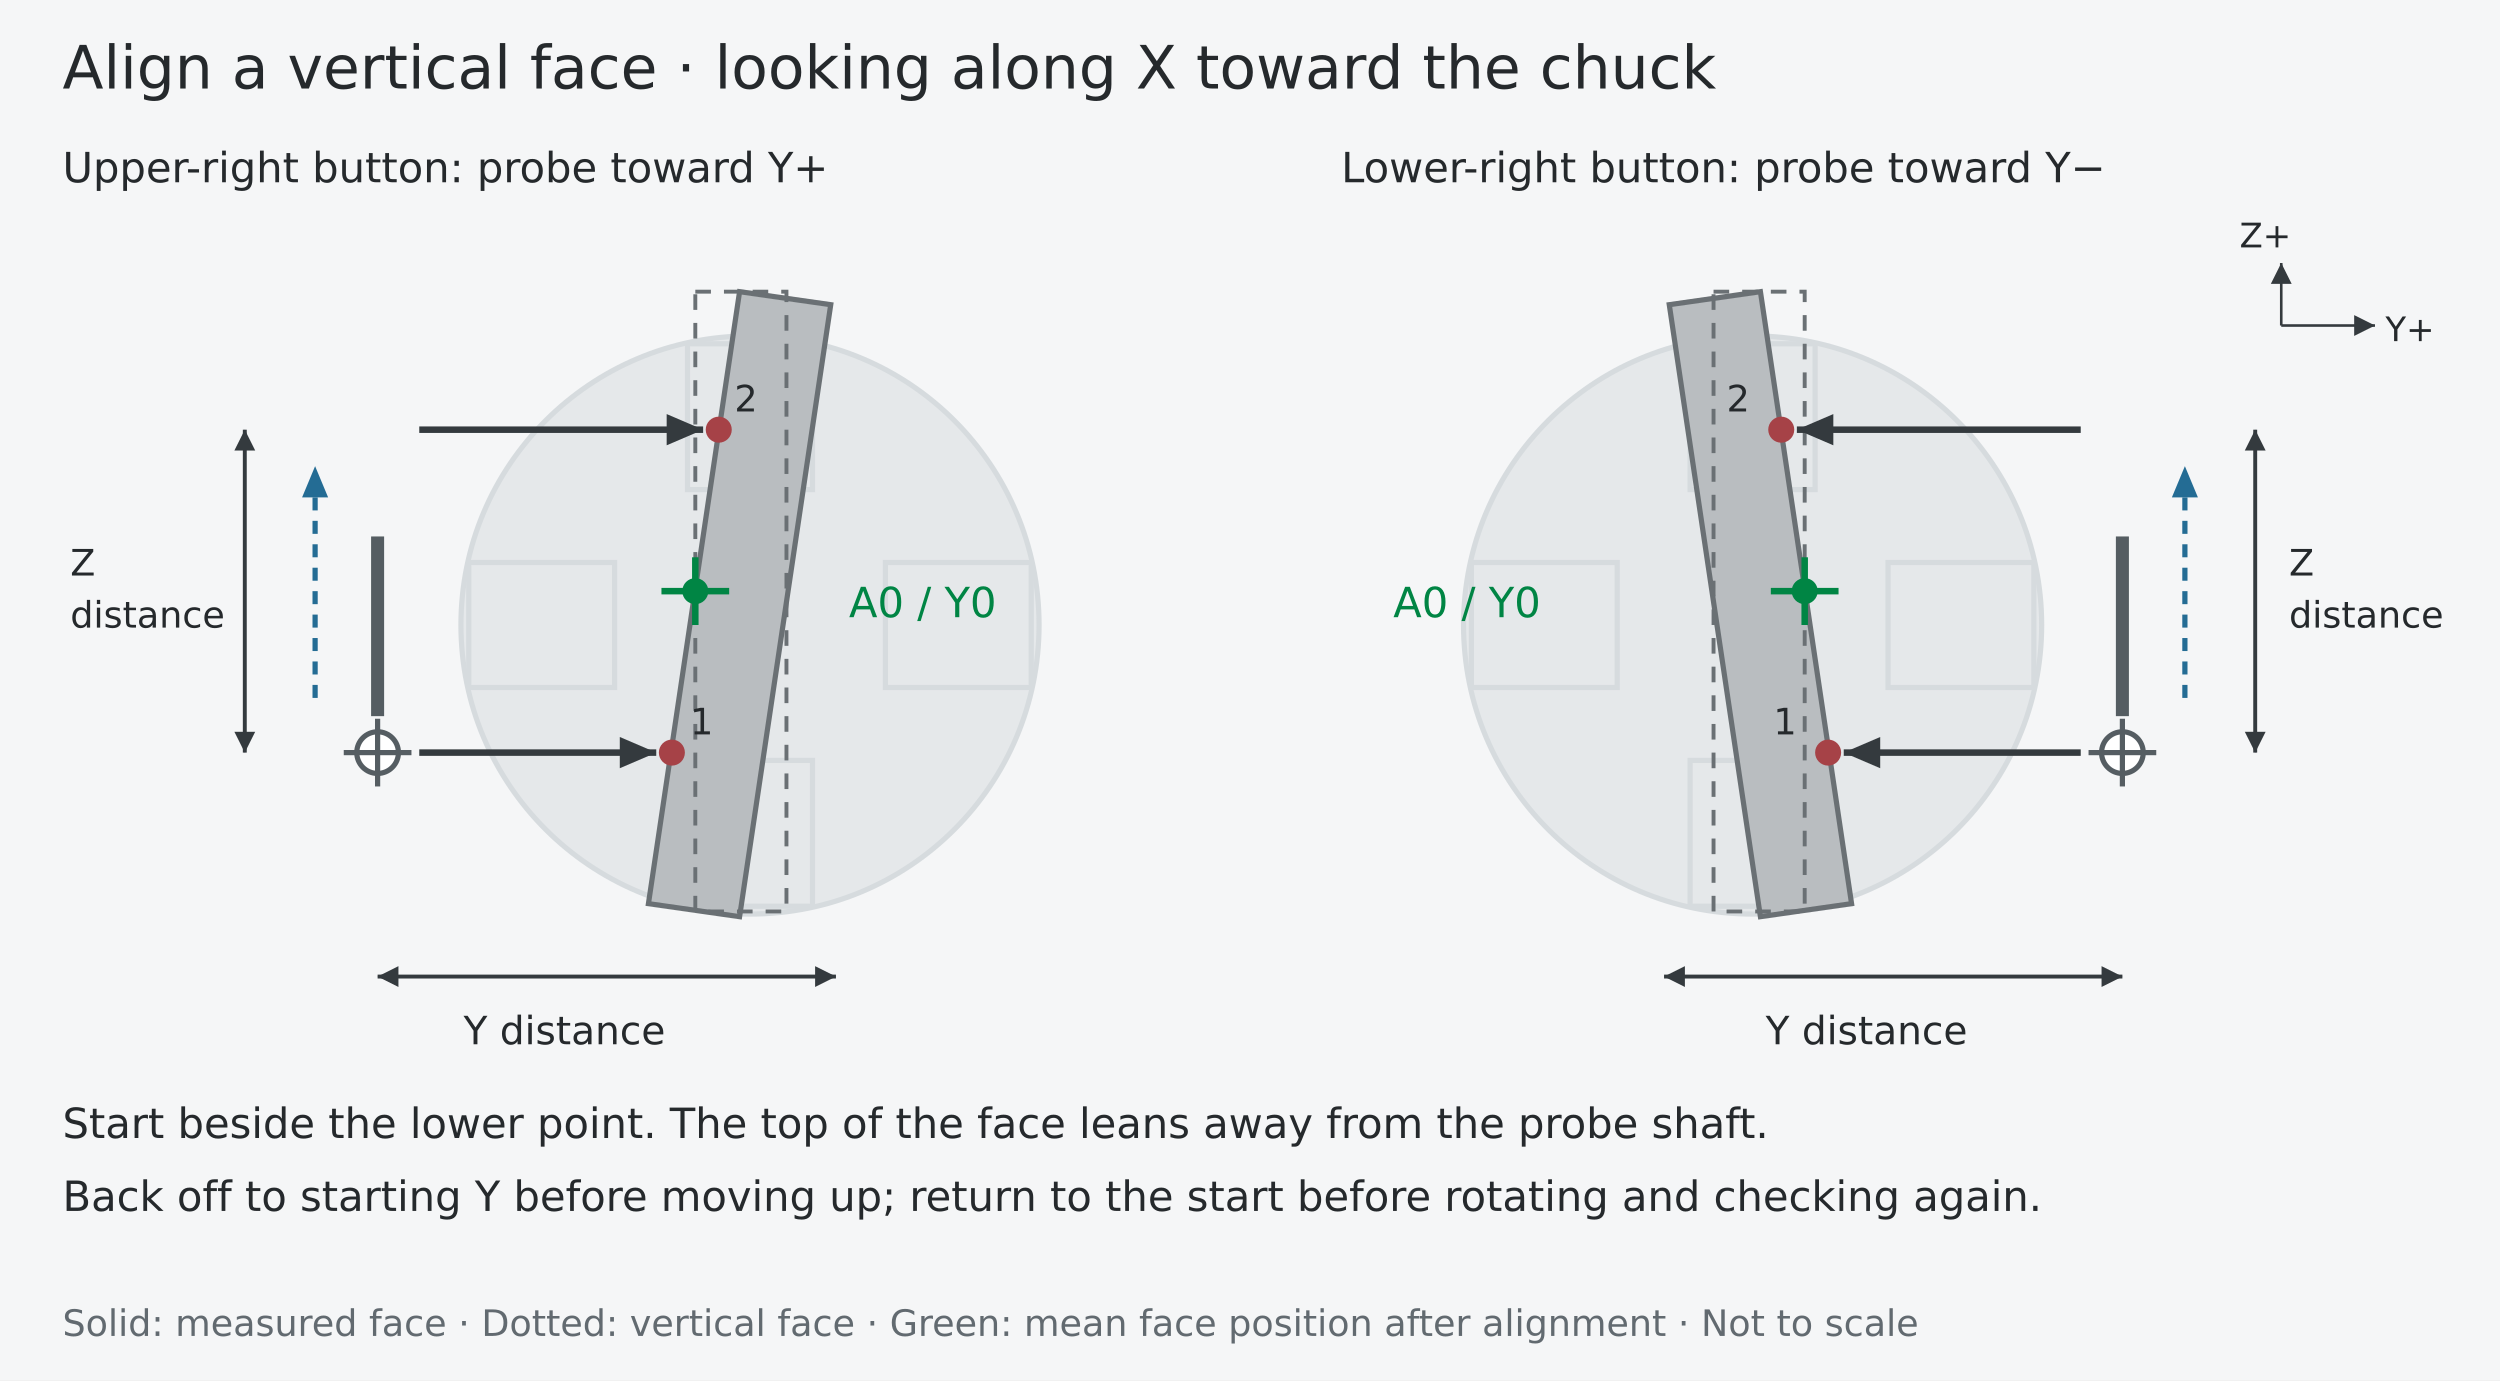
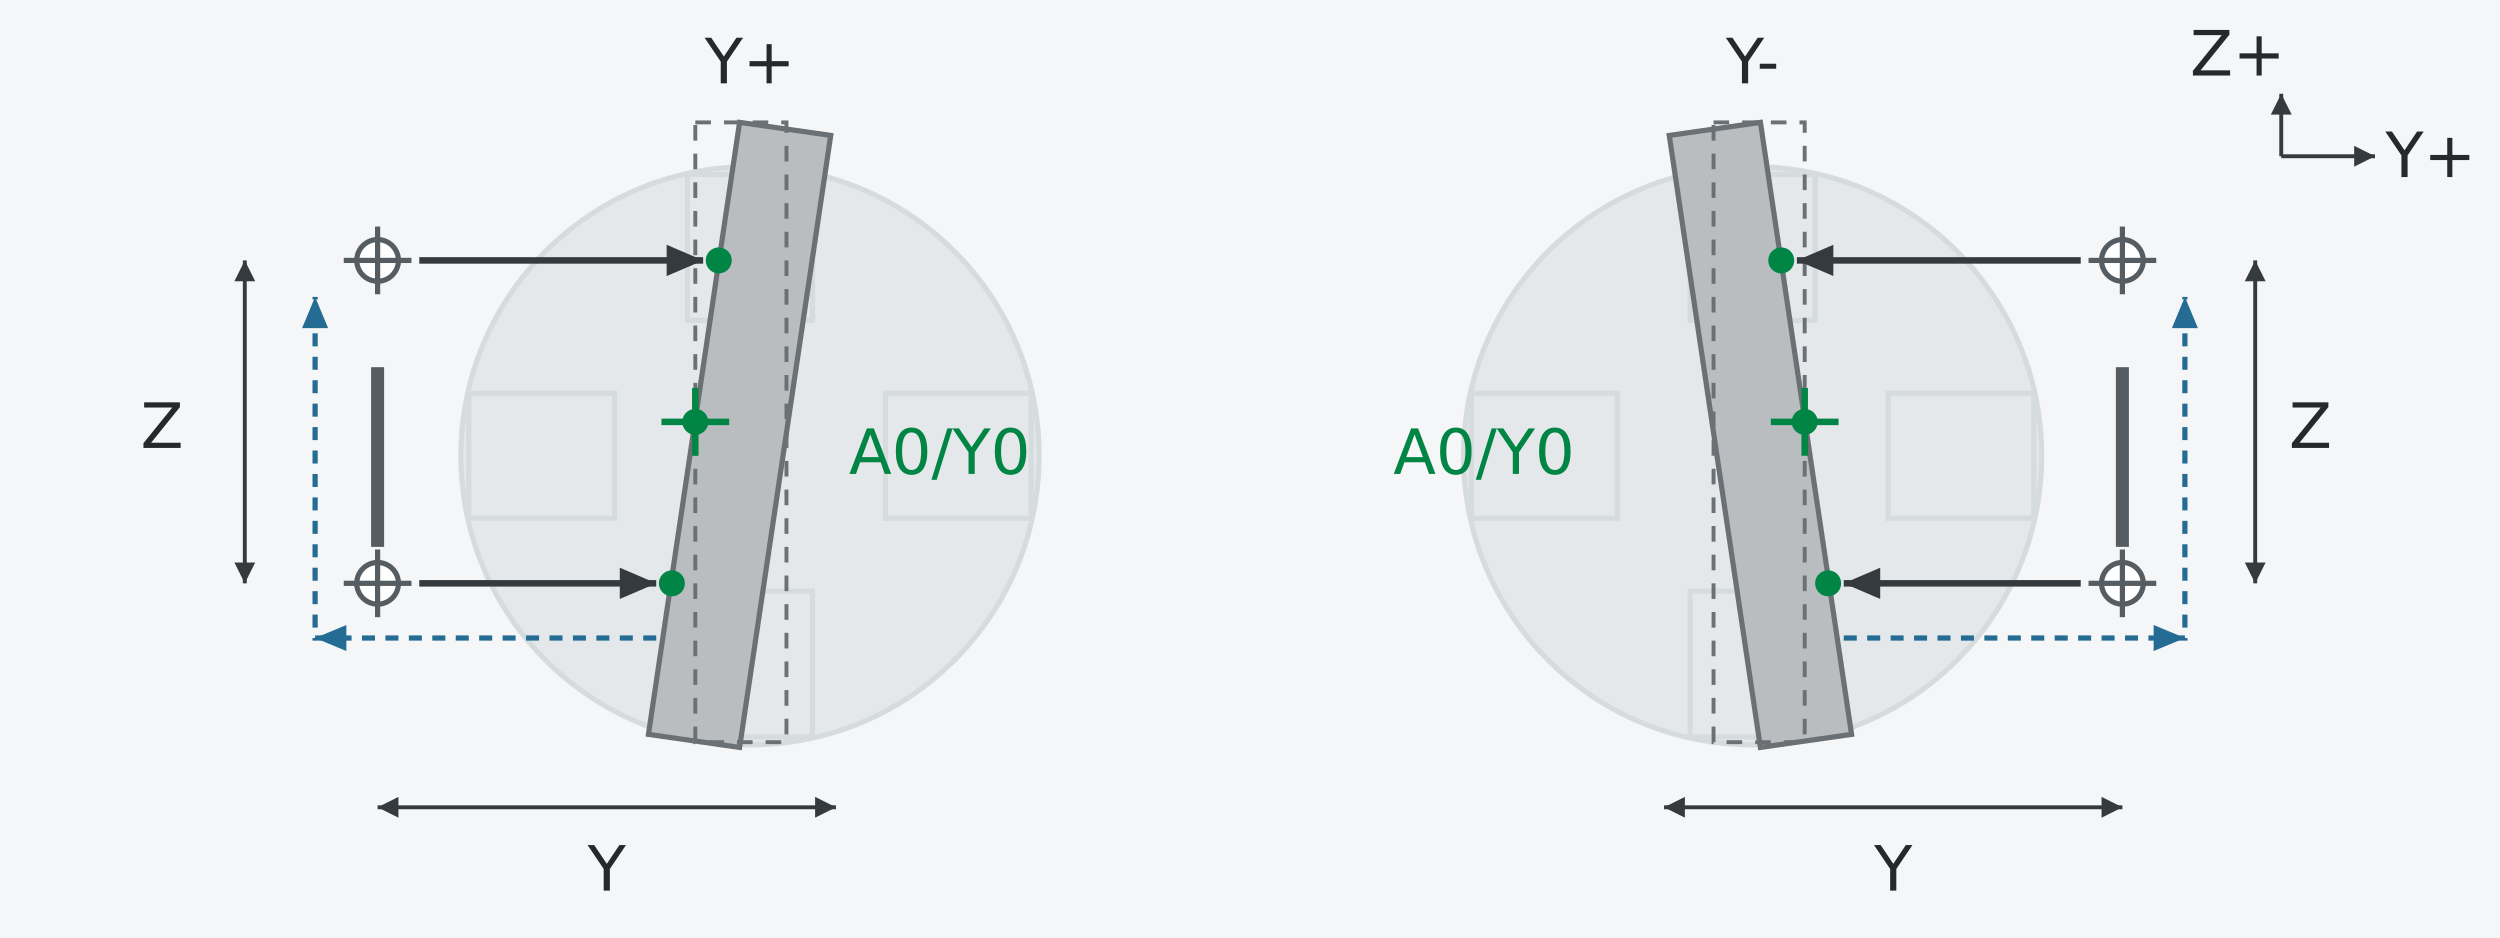
- <svg xmlns="http://www.w3.org/2000/svg" width="960" height="530" viewBox="0 0 960 530" role="img" aria-labelledby="title desc">
+ <svg xmlns="http://www.w3.org/2000/svg" width="768" height="288" viewBox="0 65 960 360" role="img" aria-labelledby="title">
  <defs>
    <path id="arrow" d="M-14-6L0 0L-14 6Z" fill="#343a3e" />
    <path id="dimension" d="M-8-4L0 0L-8 4Z" fill="#343a3e" />
    <path id="blue" d="M-12-5L0 0L-12 5Z" fill="#246c94" />
    <g id="chuck" fill="#e5e8ea" stroke="#d6dbde" stroke-width="2">
      <circle r="111" />
      <path d="M-24-108H24V-52H-24ZM-24 108H24V52H-24ZM-108-24V24H-52V-24ZM108-24V24H52V-24Z" />
    </g>
    <g id="start" fill="#fff" stroke="#555d62" stroke-width="2">
      <circle r="8" />
      <path d="M-13 0H13M0-13V13" />
    </g>
  </defs>
-   <rect width="960" height="530" fill="#f5f6f7" />
-   <g font-family="DejaVu Sans, sans-serif" fill="#25292c" font-size="16">
-     <text x="24" y="34" font-size="23">Align a vertical face · looking along X toward the chuck</text>
-     <text x="24" y="70">Upper-right button: probe toward Y+</text>
-     <text x="515" y="70">Lower-right button: probe toward Y−</text>
+   <rect y="65" width="960" height="360" fill="#f5f6f7" />
+   <g font-family="DejaVu Sans, sans-serif" fill="#25292c" font-size="24">
+     <text text-anchor="middle" x="288" y="97">Y+</text>
+     <text text-anchor="middle" x="673" y="97">Y-</text>
    <use href="#chuck" x="288" y="240" />
    <use href="#chuck" x="673" y="240" />
    <path d="M284 112L249 347L284 352L319 117Z" fill="#b9bdc0" stroke="#6a7074" stroke-width="2" />
    <path d="M267 112H302V350H267Z" fill="none" stroke="#6a7074" stroke-width="1.5" stroke-dasharray="6 5" />
    <path d="M145 206V275" stroke="#555d62" stroke-width="5" />
    <use href="#start" x="145" y="289" />
-     <path d="M161 165H270" stroke="#343a3e" stroke-width="2.5" />
-     <path d="M161 289H252" stroke="#343a3e" stroke-width="2.5" />
+     <use href="#start" x="145" y="165" />
+     <path d="M161 165H270M161 289H252" stroke="#343a3e" stroke-width="2.5" />
    <use href="#arrow" transform="translate(270 165)" />
    <use href="#arrow" transform="translate(252 289)" />
-     <circle cx="276" cy="165" r="5" fill="#a64247" />
-     <circle cx="258" cy="289" r="5" fill="#a64247" />
-     <text x="282" y="158" font-size="14">2</text>
-     <text x="265" y="282" font-size="14">1</text>
-     <path d="M121 268V179" stroke="#246c94" stroke-width="2" stroke-dasharray="5 4" />
+     <circle cx="276" cy="165" r="5" fill="#008544" />
+     <circle cx="258" cy="289" r="5" fill="#008544" />
+     <path d="M252 310H121V179" fill="none" stroke="#246c94" stroke-width="2" stroke-dasharray="5 4" />
+     <use href="#blue" transform="translate(121 310) rotate(180)" />
    <use href="#blue" transform="translate(121 179) rotate(-90)" />
    <path d="M94 165V289" stroke="#343a3e" stroke-width="1.5" />
    <use href="#dimension" transform="translate(94 165) rotate(-90)" />
    <use href="#dimension" transform="translate(94 289) rotate(90)" />
-     <text x="27" y="221" font-size="14">Z</text>
-     <text x="27" y="241" font-size="14">distance</text>
+     <text x="54" y="237">Z</text>
    <path d="M145 375H321" stroke="#343a3e" stroke-width="1.5" />
    <use href="#dimension" transform="translate(145 375) rotate(180)" />
    <use href="#dimension" transform="translate(321 375)" />
-     <text x="178" y="401" font-size="15">Y distance</text>
+     <text text-anchor="middle" x="233" y="407">Y</text>
    <path d="M267 214V240M254 227H280" stroke="#008544" stroke-width="2.5" />
    <circle cx="267" cy="227" r="5" fill="#008544" />
-     <text x="326" y="237" fill="#008544">A0 / Y0</text>
+     <text x="326" y="247" fill="#008544">A0/Y0</text>
    <path d="M676 112L711 347L676 352L641 117Z" fill="#b9bdc0" stroke="#6a7074" stroke-width="2" />
    <path d="M658 112H693V350H658Z" fill="none" stroke="#6a7074" stroke-width="1.5" stroke-dasharray="6 5" />
    <path d="M815 206V275" stroke="#555d62" stroke-width="5" />
    <use href="#start" x="815" y="289" />
-     <path d="M799 165H690" stroke="#343a3e" stroke-width="2.5" />
-     <path d="M799 289H708" stroke="#343a3e" stroke-width="2.5" />
+     <use href="#start" x="815" y="165" />
+     <path d="M799 165H690M799 289H708" stroke="#343a3e" stroke-width="2.5" />
    <use href="#arrow" transform="translate(690 165) rotate(180)" />
    <use href="#arrow" transform="translate(708 289) rotate(180)" />
-     <circle cx="684" cy="165" r="5" fill="#a64247" />
-     <circle cx="702" cy="289" r="5" fill="#a64247" />
-     <text x="663" y="158" font-size="14">2</text>
-     <text x="681" y="282" font-size="14">1</text>
-     <path d="M839 268V179" stroke="#246c94" stroke-width="2" stroke-dasharray="5 4" />
+     <circle cx="684" cy="165" r="5" fill="#008544" />
+     <circle cx="702" cy="289" r="5" fill="#008544" />
+     <path d="M708 310H839V179" fill="none" stroke="#246c94" stroke-width="2" stroke-dasharray="5 4" />
+     <use href="#blue" transform="translate(839 310)" />
    <use href="#blue" transform="translate(839 179) rotate(-90)" />
    <path d="M866 165V289" stroke="#343a3e" stroke-width="1.5" />
    <use href="#dimension" transform="translate(866 165) rotate(-90)" />
    <use href="#dimension" transform="translate(866 289) rotate(90)" />
-     <text x="879" y="221" font-size="14">Z</text>
-     <text x="879" y="241" font-size="14">distance</text>
+     <text x="879" y="237">Z</text>
    <path d="M639 375H815" stroke="#343a3e" stroke-width="1.5" />
    <use href="#dimension" transform="translate(639 375) rotate(180)" />
    <use href="#dimension" transform="translate(815 375)" />
-     <text x="678" y="401" font-size="15">Y distance</text>
+     <text text-anchor="middle" x="727" y="407">Y</text>
    <path d="M693 214V240M680 227H706" stroke="#008544" stroke-width="2.5" />
    <circle cx="693" cy="227" r="5" fill="#008544" />
-     <text x="535" y="237" fill="#008544">A0 / Y0</text>
-     <text x="24" y="437">Start beside the lower point. The top of the face leans away from the probe shaft.</text>
-     <text x="24" y="465">Back off to starting Y before moving up; return to the start before rotating and checking again.</text>
-     <text x="24" y="513" fill="#626a70" font-size="14">Solid: measured face · Dotted: vertical face · Green: mean face position after alignment · Not to scale</text>
-     <path d="M876 125H912" fill="none" stroke="#343a3e" />
-     <path d="M876 125V101" fill="none" stroke="#343a3e" />
+     <text x="535" y="247" fill="#008544">A0/Y0</text>
+     <path d="M876 125H912M876 125V101" fill="none" stroke="#343a3e" stroke-width="1.5" />
    <use href="#dimension" transform="translate(912 125)" />
    <use href="#dimension" transform="translate(876 101) rotate(-90)" />
-     <text x="916" y="131" font-size="13">Y+</text>
-     <text x="860" y="95" font-size="13">Z+</text>
+     <text x="916" y="133">Y+</text>
+     <text x="841" y="94">Z+</text>
  </g>
</svg>
